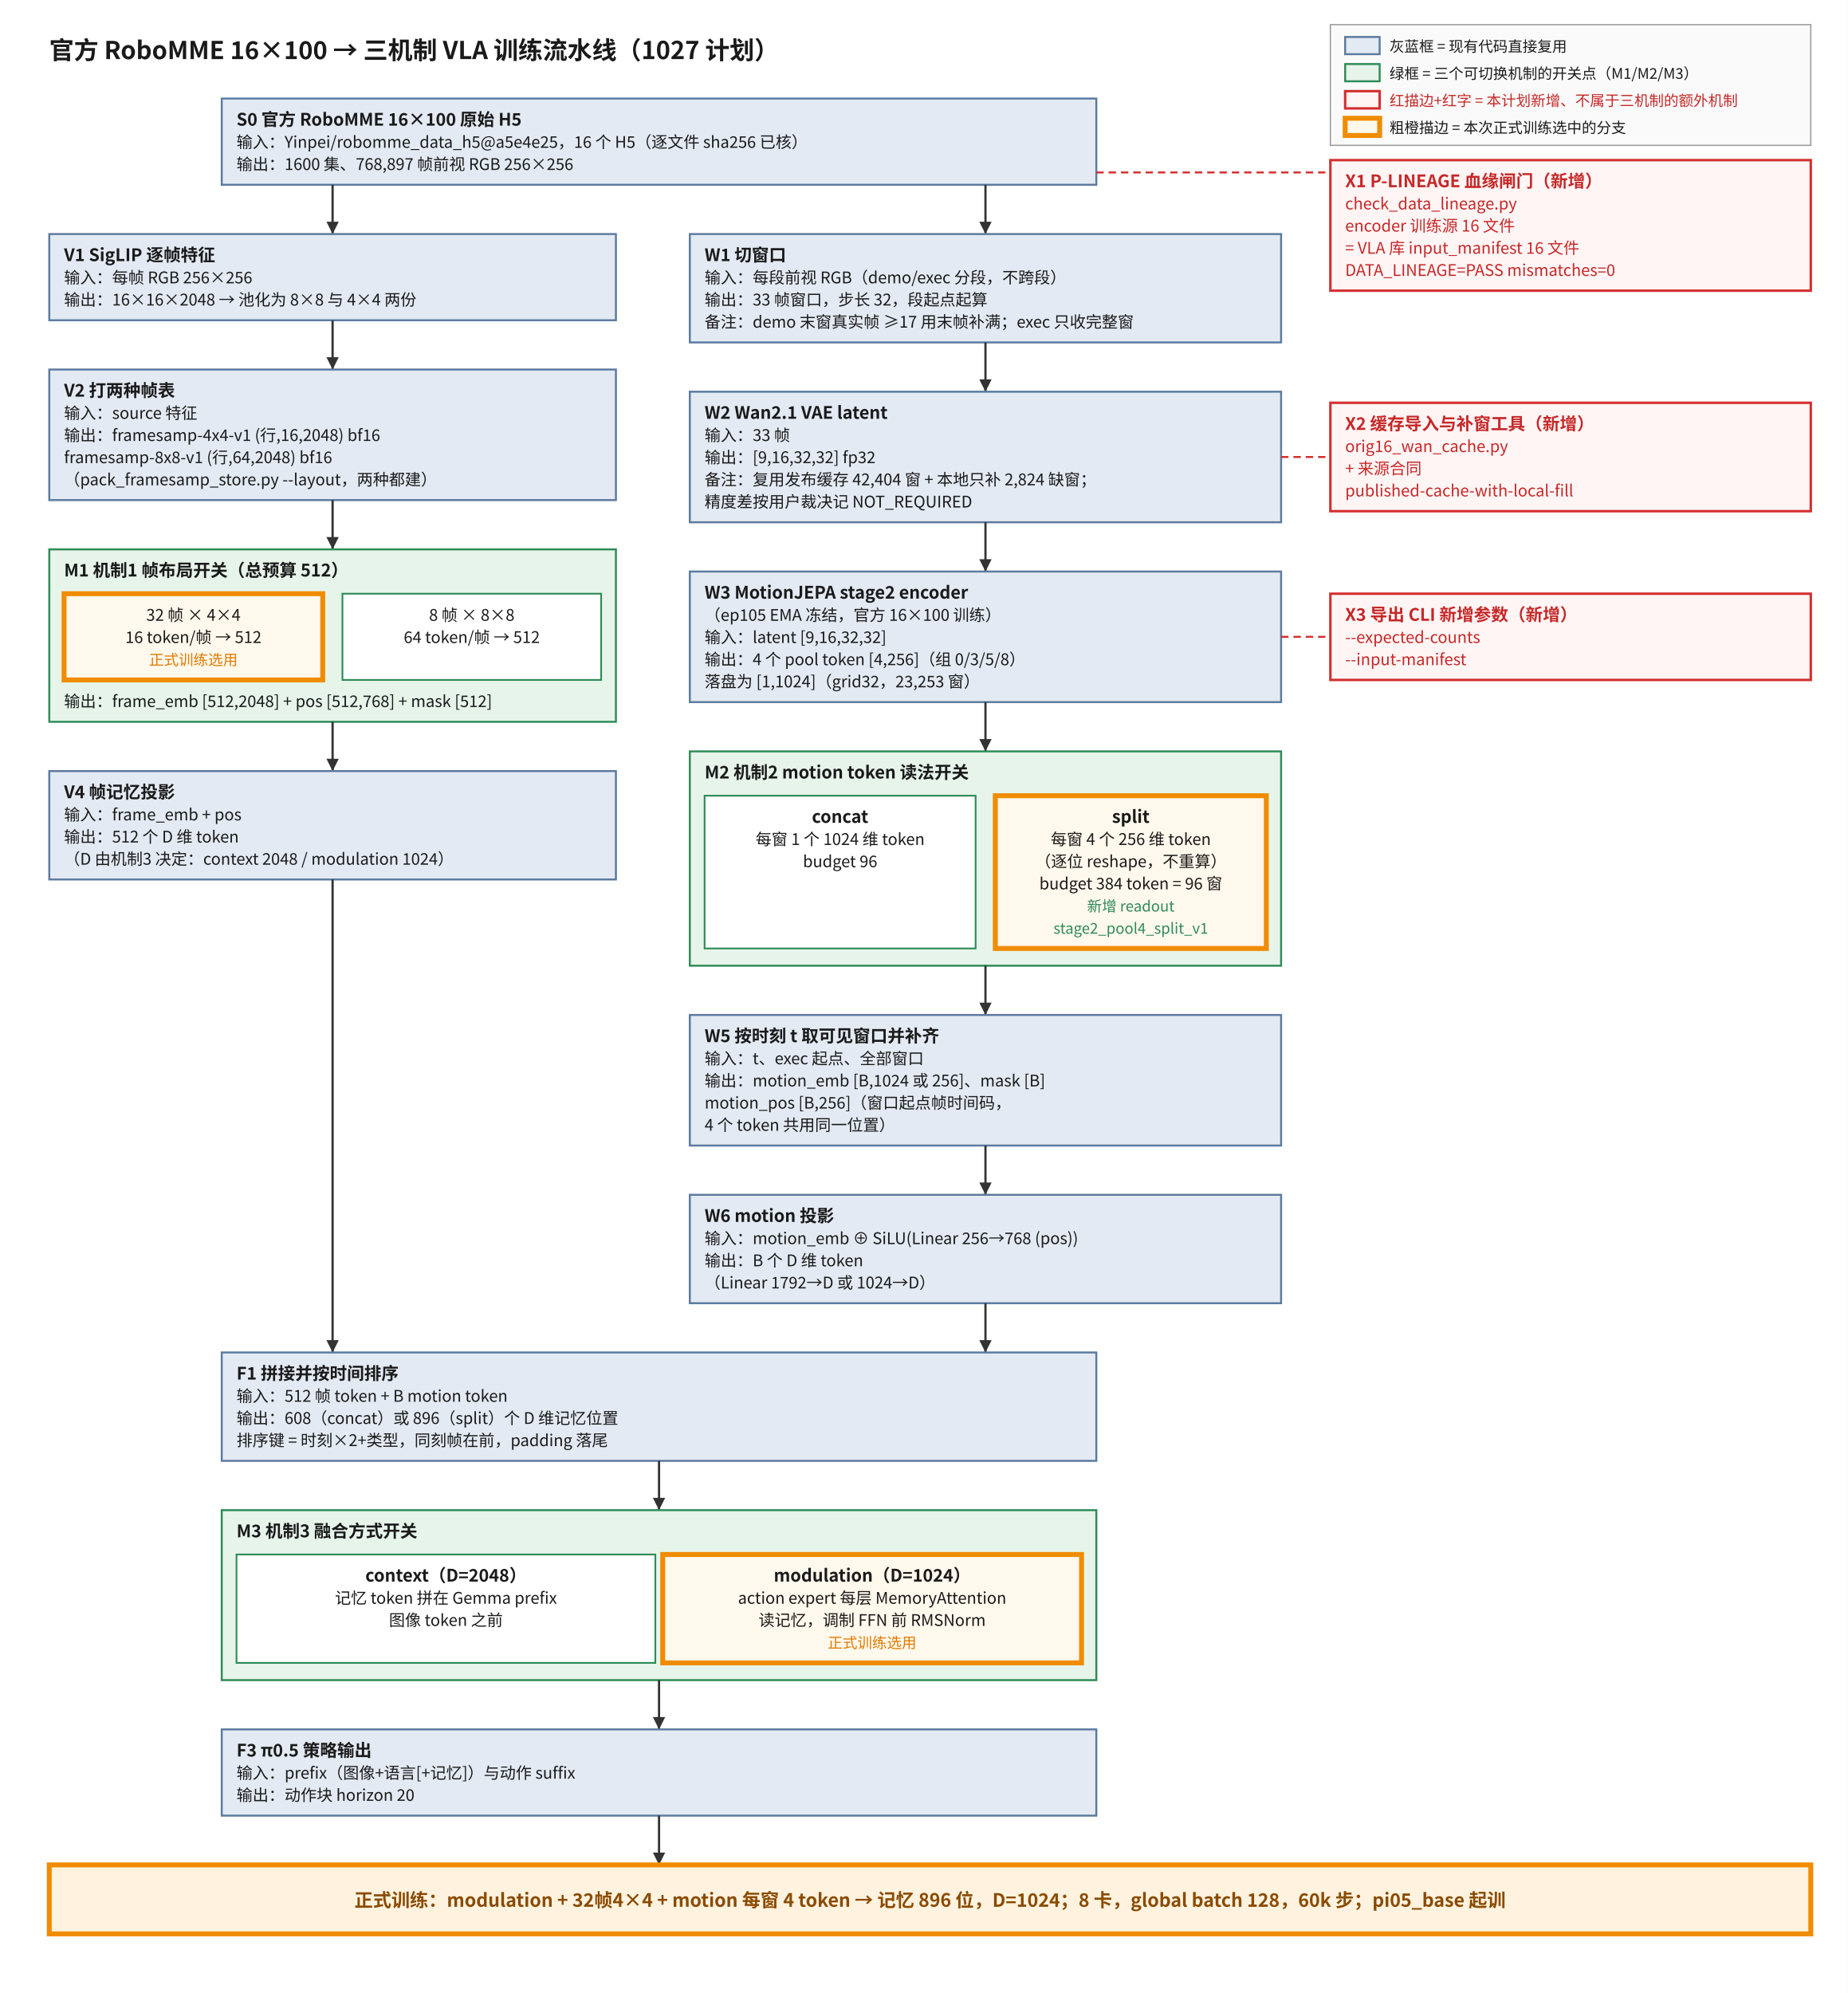
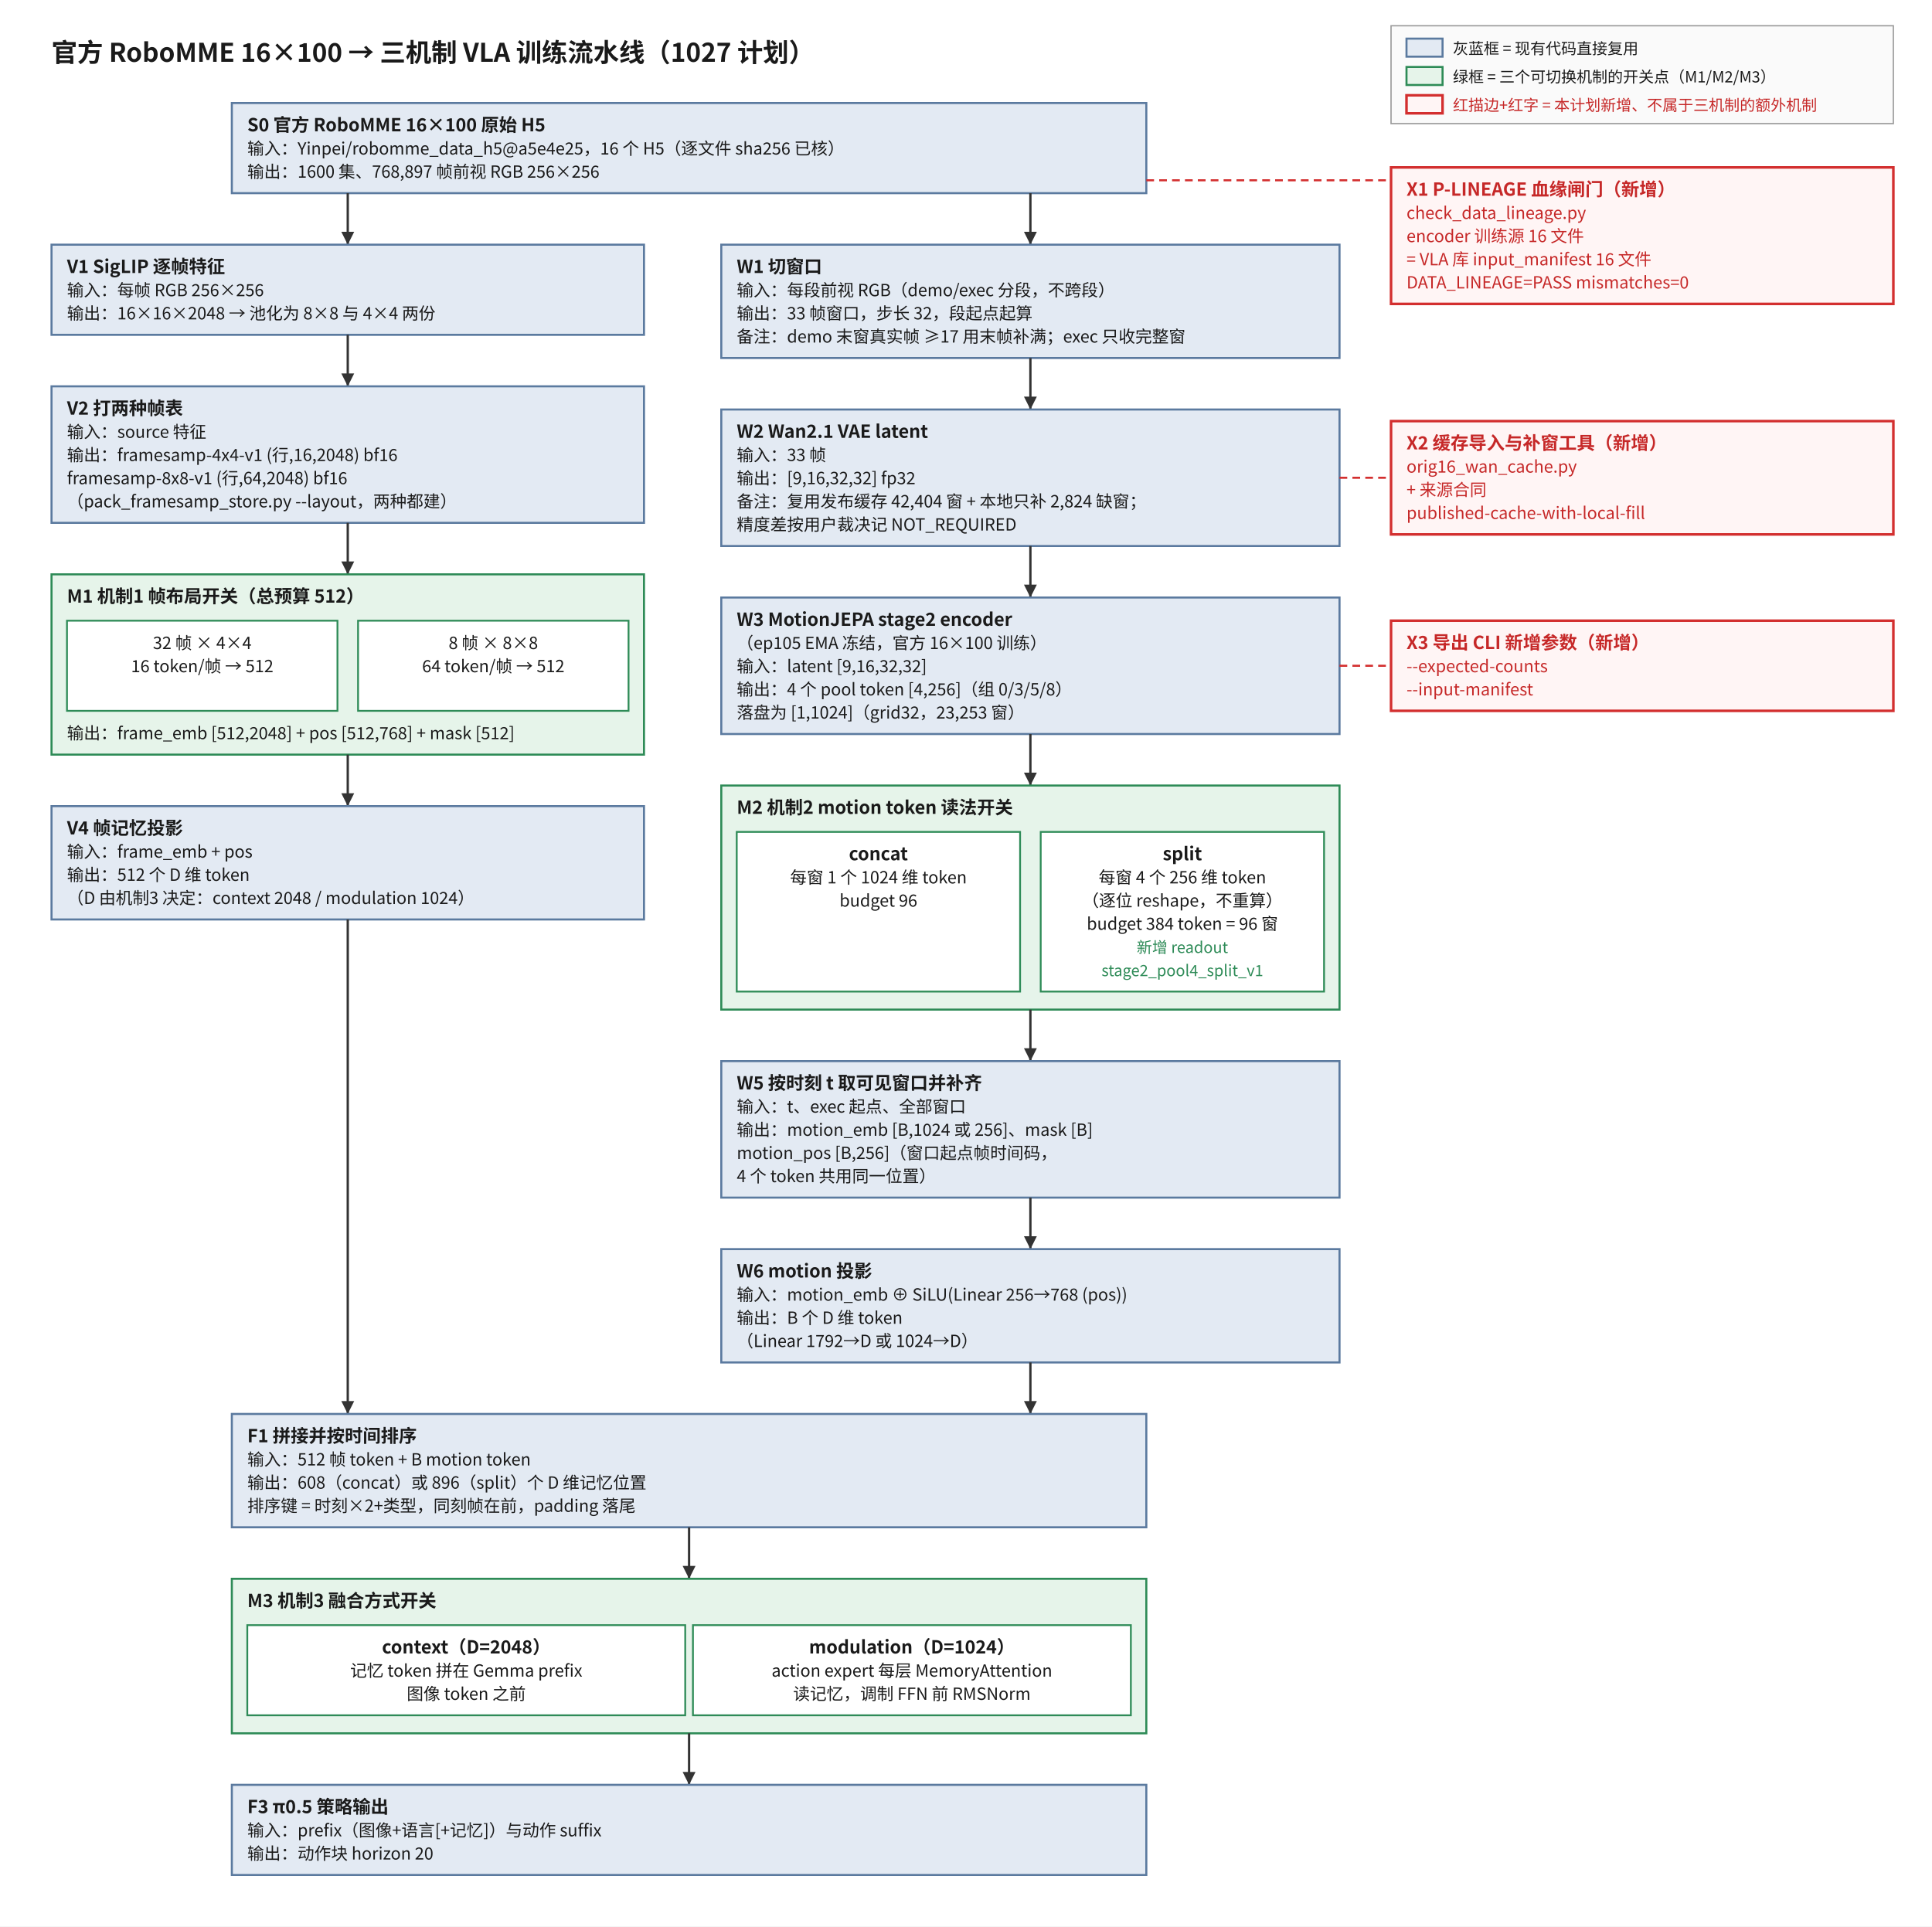
- <svg xmlns="http://www.w3.org/2000/svg" width="1500" height="1618" viewBox="0 0 1500 1618" font-family="Noto Sans CJK SC, Source Han Sans SC, WenQuanYi Micro Hei, sans-serif" font-size="13">
+ <svg xmlns="http://www.w3.org/2000/svg" width="1500" height="1496" viewBox="0 0 1500 1496" font-family="Noto Sans CJK SC, Source Han Sans SC, WenQuanYi Micro Hei, sans-serif" font-size="13">
  <defs>
    <marker id="arr" markerWidth="10" markerHeight="10" refX="10" refY="5" orient="auto" markerUnits="userSpaceOnUse">
      <path d="M0,0 L10,5 L0,10 z" fill="#333" />
    </marker>
    <style>
      .t { font-size:14px; font-weight:bold; fill:#1a1a1a; }
      .b { font-size:13px; fill:#1a1a1a; }
      .s { font-size:12px; fill:#1a1a1a; }
      .red { fill:#c62828; }
      .grn { fill:#2e8b57; }
-       .org { fill:#e07b00; }
      .box-blue { fill:#e3eaf3; stroke:#5b7a9f; stroke-width:1.6; }
      .box-green { fill:#e6f4ea; stroke:#2e8b57; stroke-width:1.6; }
      .box-red { fill:#fff5f5; stroke:#d32f2f; stroke-width:2; }
      .sub { fill:#ffffff; stroke:#2e8b57; stroke-width:1.4; }
-       .sub-sel { fill:#fff8ec; stroke:#f08c00; stroke-width:4; }
      .flow { stroke:#333; stroke-width:1.8; fill:none; marker-end:url(#arr); }
      .note { stroke:#d32f2f; stroke-width:1.6; stroke-dasharray:6 4; fill:none; }
    </style>
  </defs>
-   <rect width="1500" height="1618" fill="#ffffff" />
+   <rect width="1500" height="1496" fill="#ffffff" />
  <text x="40" y="48" font-size="20" font-weight="bold" fill="#1a1a1a">官方 RoboMME 16×100 → 三机制 VLA 训练流水线（1027 计划）</text>
-   <rect x="1080" y="20" width="390" height="98" fill="#fafafa" stroke="#999" stroke-width="1" />
+   <rect x="1080" y="20" width="390" height="76" fill="#fafafa" stroke="#999" stroke-width="1" />
  <rect x="1092" y="30" width="28" height="14" class="box-blue" />
  <text x="1128" y="42" class="s">灰蓝框 = 现有代码直接复用</text>
  <rect x="1092" y="52" width="28" height="14" class="box-green" />
  <text x="1128" y="64" class="s">绿框 = 三个可切换机制的开关点（M1/M2/M3）</text>
  <rect x="1092" y="74" width="28" height="14" class="box-red" />
  <text x="1128" y="86" class="s red">红描边+红字 = 本计划新增、不属于三机制的额外机制</text>
-   <rect x="1092" y="96" width="28" height="14" fill="#fff8ec" stroke="#f08c00" stroke-width="4" />
-   <text x="1128" y="108" class="s">粗橙描边 = 本次正式训练选中的分支</text>
  <rect x="180" y="80" width="710" height="70" class="box-blue" />
  <text x="192" y="102" class="t">S0 官方 RoboMME 16×100 原始 H5</text>
  <text x="192" y="120" class="b">输入：Yinpei/robomme_data_h5@a5e4e25，16 个 H5（逐文件 sha256 已核）</text>
  <text x="192" y="138" class="b">输出：1600 集、768,897 帧前视 RGB 256×256</text>
  <rect x="1080" y="130" width="390" height="106" class="box-red" />
  <text x="1092" y="152" class="t red">X1 P-LINEAGE 血缘闸门（新增）</text>
  <text x="1092" y="170" class="b red">check_data_lineage.py</text>
  <text x="1092" y="188" class="b red">encoder 训练源 16 文件</text>
  <text x="1092" y="206" class="b red">= VLA 库 input_manifest 16 文件</text>
  <text x="1092" y="224" class="b red">DATA_LINEAGE=PASS mismatches=0</text>
  <line x1="890" y1="140" x2="1080" y2="140" class="note" />
  <line x1="270" y1="150" x2="270" y2="190" class="flow" />
  <line x1="800" y1="150" x2="800" y2="190" class="flow" />
  <rect x="40" y="190" width="460" height="70" class="box-blue" />
  <text x="52" y="212" class="t">V1 SigLIP 逐帧特征</text>
  <text x="52" y="230" class="b">输入：每帧 RGB 256×256</text>
  <text x="52" y="248" class="b">输出：16×16×2048 → 池化为 8×8 与 4×4 两份</text>
  <line x1="270" y1="260" x2="270" y2="300" class="flow" />
  <rect x="40" y="300" width="460" height="106" class="box-blue" />
  <text x="52" y="322" class="t">V2 打两种帧表</text>
  <text x="52" y="340" class="b">输入：source 特征</text>
  <text x="52" y="358" class="b">输出：framesamp-4x4-v1 (行,16,2048) bf16</text>
  <text x="52" y="376" class="b">　　　framesamp-8x8-v1 (行,64,2048) bf16</text>
  <text x="52" y="394" class="b">（pack_framesamp_store.py --layout，两种都建）</text>
  <line x1="270" y1="406" x2="270" y2="446" class="flow" />
  <rect x="40" y="446" width="460" height="140" class="box-green" />
  <text x="52" y="468" class="t">M1 机制1 帧布局开关（总预算 512）</text>
-   <rect x="52" y="482" width="210" height="70" class="sub-sel" />
+   <rect x="52" y="482" width="210" height="70" class="sub" />
  <text x="157" y="504" class="b" text-anchor="middle">32 帧 × 4×4</text>
  <text x="157" y="522" class="b" text-anchor="middle">16 token/帧 → 512</text>
-   <text x="157" y="540" class="s org" text-anchor="middle">正式训练选用</text>
  <rect x="278" y="482" width="210" height="70" class="sub" />
  <text x="383" y="504" class="b" text-anchor="middle">8 帧 × 8×8</text>
  <text x="383" y="522" class="b" text-anchor="middle">64 token/帧 → 512</text>
  <text x="52" y="574" class="b">输出：frame_emb [512,2048] + pos [512,768] + mask [512]</text>
  <line x1="270" y1="586" x2="270" y2="626" class="flow" />
  <rect x="40" y="626" width="460" height="88" class="box-blue" />
  <text x="52" y="648" class="t">V4 帧记忆投影</text>
  <text x="52" y="666" class="b">输入：frame_emb + pos</text>
  <text x="52" y="684" class="b">输出：512 个 D 维 token</text>
  <text x="52" y="702" class="b">（D 由机制3 决定：context 2048 / modulation 1024）</text>
  <line x1="270" y1="714" x2="270" y2="1098" class="flow" />
  <rect x="560" y="190" width="480" height="88" class="box-blue" />
  <text x="572" y="212" class="t">W1 切窗口</text>
  <text x="572" y="230" class="b">输入：每段前视 RGB（demo/exec 分段，不跨段）</text>
  <text x="572" y="248" class="b">输出：33 帧窗口，步长 32，段起点起算</text>
  <text x="572" y="266" class="b">备注：demo 末窗真实帧 ≥17 用末帧补满；exec 只收完整窗</text>
  <line x1="800" y1="278" x2="800" y2="318" class="flow" />
  <rect x="560" y="318" width="480" height="106" class="box-blue" />
  <text x="572" y="340" class="t">W2 Wan2.1 VAE latent</text>
  <text x="572" y="358" class="b">输入：33 帧</text>
  <text x="572" y="376" class="b">输出：[9,16,32,32] fp32</text>
  <text x="572" y="394" class="b">备注：复用发布缓存 42,404 窗 + 本地只补 2,824 缺窗；</text>
  <text x="572" y="412" class="b">　　　精度差按用户裁决记 NOT_REQUIRED</text>
  <rect x="1080" y="327" width="390" height="88" class="box-red" />
  <text x="1092" y="349" class="t red">X2 缓存导入与补窗工具（新增）</text>
  <text x="1092" y="367" class="b red">orig16_wan_cache.py</text>
  <text x="1092" y="385" class="b red">+ 来源合同</text>
  <text x="1092" y="403" class="b red">published-cache-with-local-fill</text>
  <line x1="1040" y1="371" x2="1080" y2="371" class="note" />
  <line x1="800" y1="424" x2="800" y2="464" class="flow" />
  <rect x="560" y="464" width="480" height="106" class="box-blue" />
  <text x="572" y="486" class="t">W3 MotionJEPA stage2 encoder</text>
  <text x="572" y="504" class="b">（ep105 EMA 冻结，官方 16×100 训练）</text>
  <text x="572" y="522" class="b">输入：latent [9,16,32,32]</text>
  <text x="572" y="540" class="b">输出：4 个 pool token [4,256]（组 0/3/5/8）</text>
  <text x="572" y="558" class="b">　　　落盘为 [1,1024]（grid32，23,253 窗）</text>
  <rect x="1080" y="482" width="390" height="70" class="box-red" />
  <text x="1092" y="504" class="t red">X3 导出 CLI 新增参数（新增）</text>
  <text x="1092" y="522" class="b red">--expected-counts</text>
  <text x="1092" y="540" class="b red">--input-manifest</text>
  <line x1="1040" y1="517" x2="1080" y2="517" class="note" />
  <line x1="800" y1="570" x2="800" y2="610" class="flow" />
  <rect x="560" y="610" width="480" height="174" class="box-green" />
  <text x="572" y="632" class="t">M2 机制2 motion token 读法开关</text>
  <rect x="572" y="646" width="220" height="124" class="sub" />
  <text x="682" y="668" class="t" text-anchor="middle">concat</text>
  <text x="682" y="686" class="b" text-anchor="middle">每窗 1 个 1024 维 token</text>
  <text x="682" y="704" class="b" text-anchor="middle">budget 96</text>
-   <rect x="808" y="646" width="220" height="124" class="sub-sel" />
+   <rect x="808" y="646" width="220" height="124" class="sub" />
  <text x="918" y="668" class="t" text-anchor="middle">split</text>
  <text x="918" y="686" class="b" text-anchor="middle">每窗 4 个 256 维 token</text>
  <text x="918" y="704" class="b" text-anchor="middle">（逐位 reshape，不重算）</text>
  <text x="918" y="722" class="b" text-anchor="middle">budget 384 token = 96 窗</text>
  <text x="918" y="740" class="s grn" text-anchor="middle">新增 readout</text>
  <text x="918" y="758" class="s grn" text-anchor="middle">stage2_pool4_split_v1</text>
  <line x1="800" y1="784" x2="800" y2="824" class="flow" />
  <rect x="560" y="824" width="480" height="106" class="box-blue" />
  <text x="572" y="846" class="t">W5 按时刻 t 取可见窗口并补齐</text>
  <text x="572" y="864" class="b">输入：t、exec 起点、全部窗口</text>
  <text x="572" y="882" class="b">输出：motion_emb [B,1024 或 256]、mask [B]</text>
  <text x="572" y="900" class="b">　　　motion_pos [B,256]（窗口起点帧时间码，</text>
  <text x="572" y="918" class="b">　　　4 个 token 共用同一位置）</text>
  <line x1="800" y1="930" x2="800" y2="970" class="flow" />
  <rect x="560" y="970" width="480" height="88" class="box-blue" />
  <text x="572" y="992" class="t">W6 motion 投影</text>
  <text x="572" y="1010" class="b">输入：motion_emb ⊕ SiLU(Linear 256→768 (pos))</text>
  <text x="572" y="1028" class="b">输出：B 个 D 维 token</text>
  <text x="572" y="1046" class="b">（Linear 1792→D 或 1024→D）</text>
  <line x1="800" y1="1058" x2="800" y2="1098" class="flow" />
  <rect x="180" y="1098" width="710" height="88" class="box-blue" />
  <text x="192" y="1120" class="t">F1 拼接并按时间排序</text>
  <text x="192" y="1138" class="b">输入：512 帧 token + B motion token</text>
  <text x="192" y="1156" class="b">输出：608（concat）或 896（split）个 D 维记忆位置</text>
  <text x="192" y="1174" class="b">排序键 = 时刻×2+类型，同刻帧在前，padding 落尾</text>
  <line x1="535" y1="1186" x2="535" y2="1226" class="flow" />
-   <rect x="180" y="1226" width="710" height="138" class="box-green" />
+   <rect x="180" y="1226" width="710" height="120" class="box-green" />
  <text x="192" y="1248" class="t">M3 机制3 融合方式开关</text>
-   <rect x="192" y="1262" width="340" height="88" class="sub" />
+   <rect x="192" y="1262" width="340" height="70" class="sub" />
  <text x="362" y="1284" class="t" text-anchor="middle">context（D=2048）</text>
  <text x="362" y="1302" class="b" text-anchor="middle">记忆 token 拼在 Gemma prefix</text>
  <text x="362" y="1320" class="b" text-anchor="middle">图像 token 之前</text>
-   <rect x="538" y="1262" width="340" height="88" class="sub-sel" />
+   <rect x="538" y="1262" width="340" height="70" class="sub" />
  <text x="708" y="1284" class="t" text-anchor="middle">modulation（D=1024）</text>
  <text x="708" y="1302" class="b" text-anchor="middle">action expert 每层 MemoryAttention</text>
  <text x="708" y="1320" class="b" text-anchor="middle">读记忆，调制 FFN 前 RMSNorm</text>
-   <text x="708" y="1338" class="s org" text-anchor="middle">正式训练选用</text>
-   <line x1="535" y1="1364" x2="535" y2="1404" class="flow" />
-   <rect x="180" y="1404" width="710" height="70" class="box-blue" />
-   <text x="192" y="1426" class="t">F3 π0.5 策略输出</text>
-   <text x="192" y="1444" class="b">输入：prefix（图像+语言[+记忆]）与动作 suffix</text>
-   <text x="192" y="1462" class="b">输出：动作块 horizon 20</text>
-   <line x1="535" y1="1474" x2="535" y2="1514" class="flow" />
-   <rect x="40" y="1514" width="1430" height="56" fill="#fff3e0" stroke="#f08c00" stroke-width="4" />
-   <text x="755" y="1548" font-size="15" font-weight="bold" fill="#8a4b00" text-anchor="middle">正式训练：modulation + 32帧4×4 + motion 每窗 4 token → 记忆 896 位，D=1024；8 卡，global batch 128，60k 步；pi05_base 起训</text>
+   <line x1="535" y1="1346" x2="535" y2="1386" class="flow" />
+   <rect x="180" y="1386" width="710" height="70" class="box-blue" />
+   <text x="192" y="1408" class="t">F3 π0.5 策略输出</text>
+   <text x="192" y="1426" class="b">输入：prefix（图像+语言[+记忆]）与动作 suffix</text>
+   <text x="192" y="1444" class="b">输出：动作块 horizon 20</text>
</svg>
